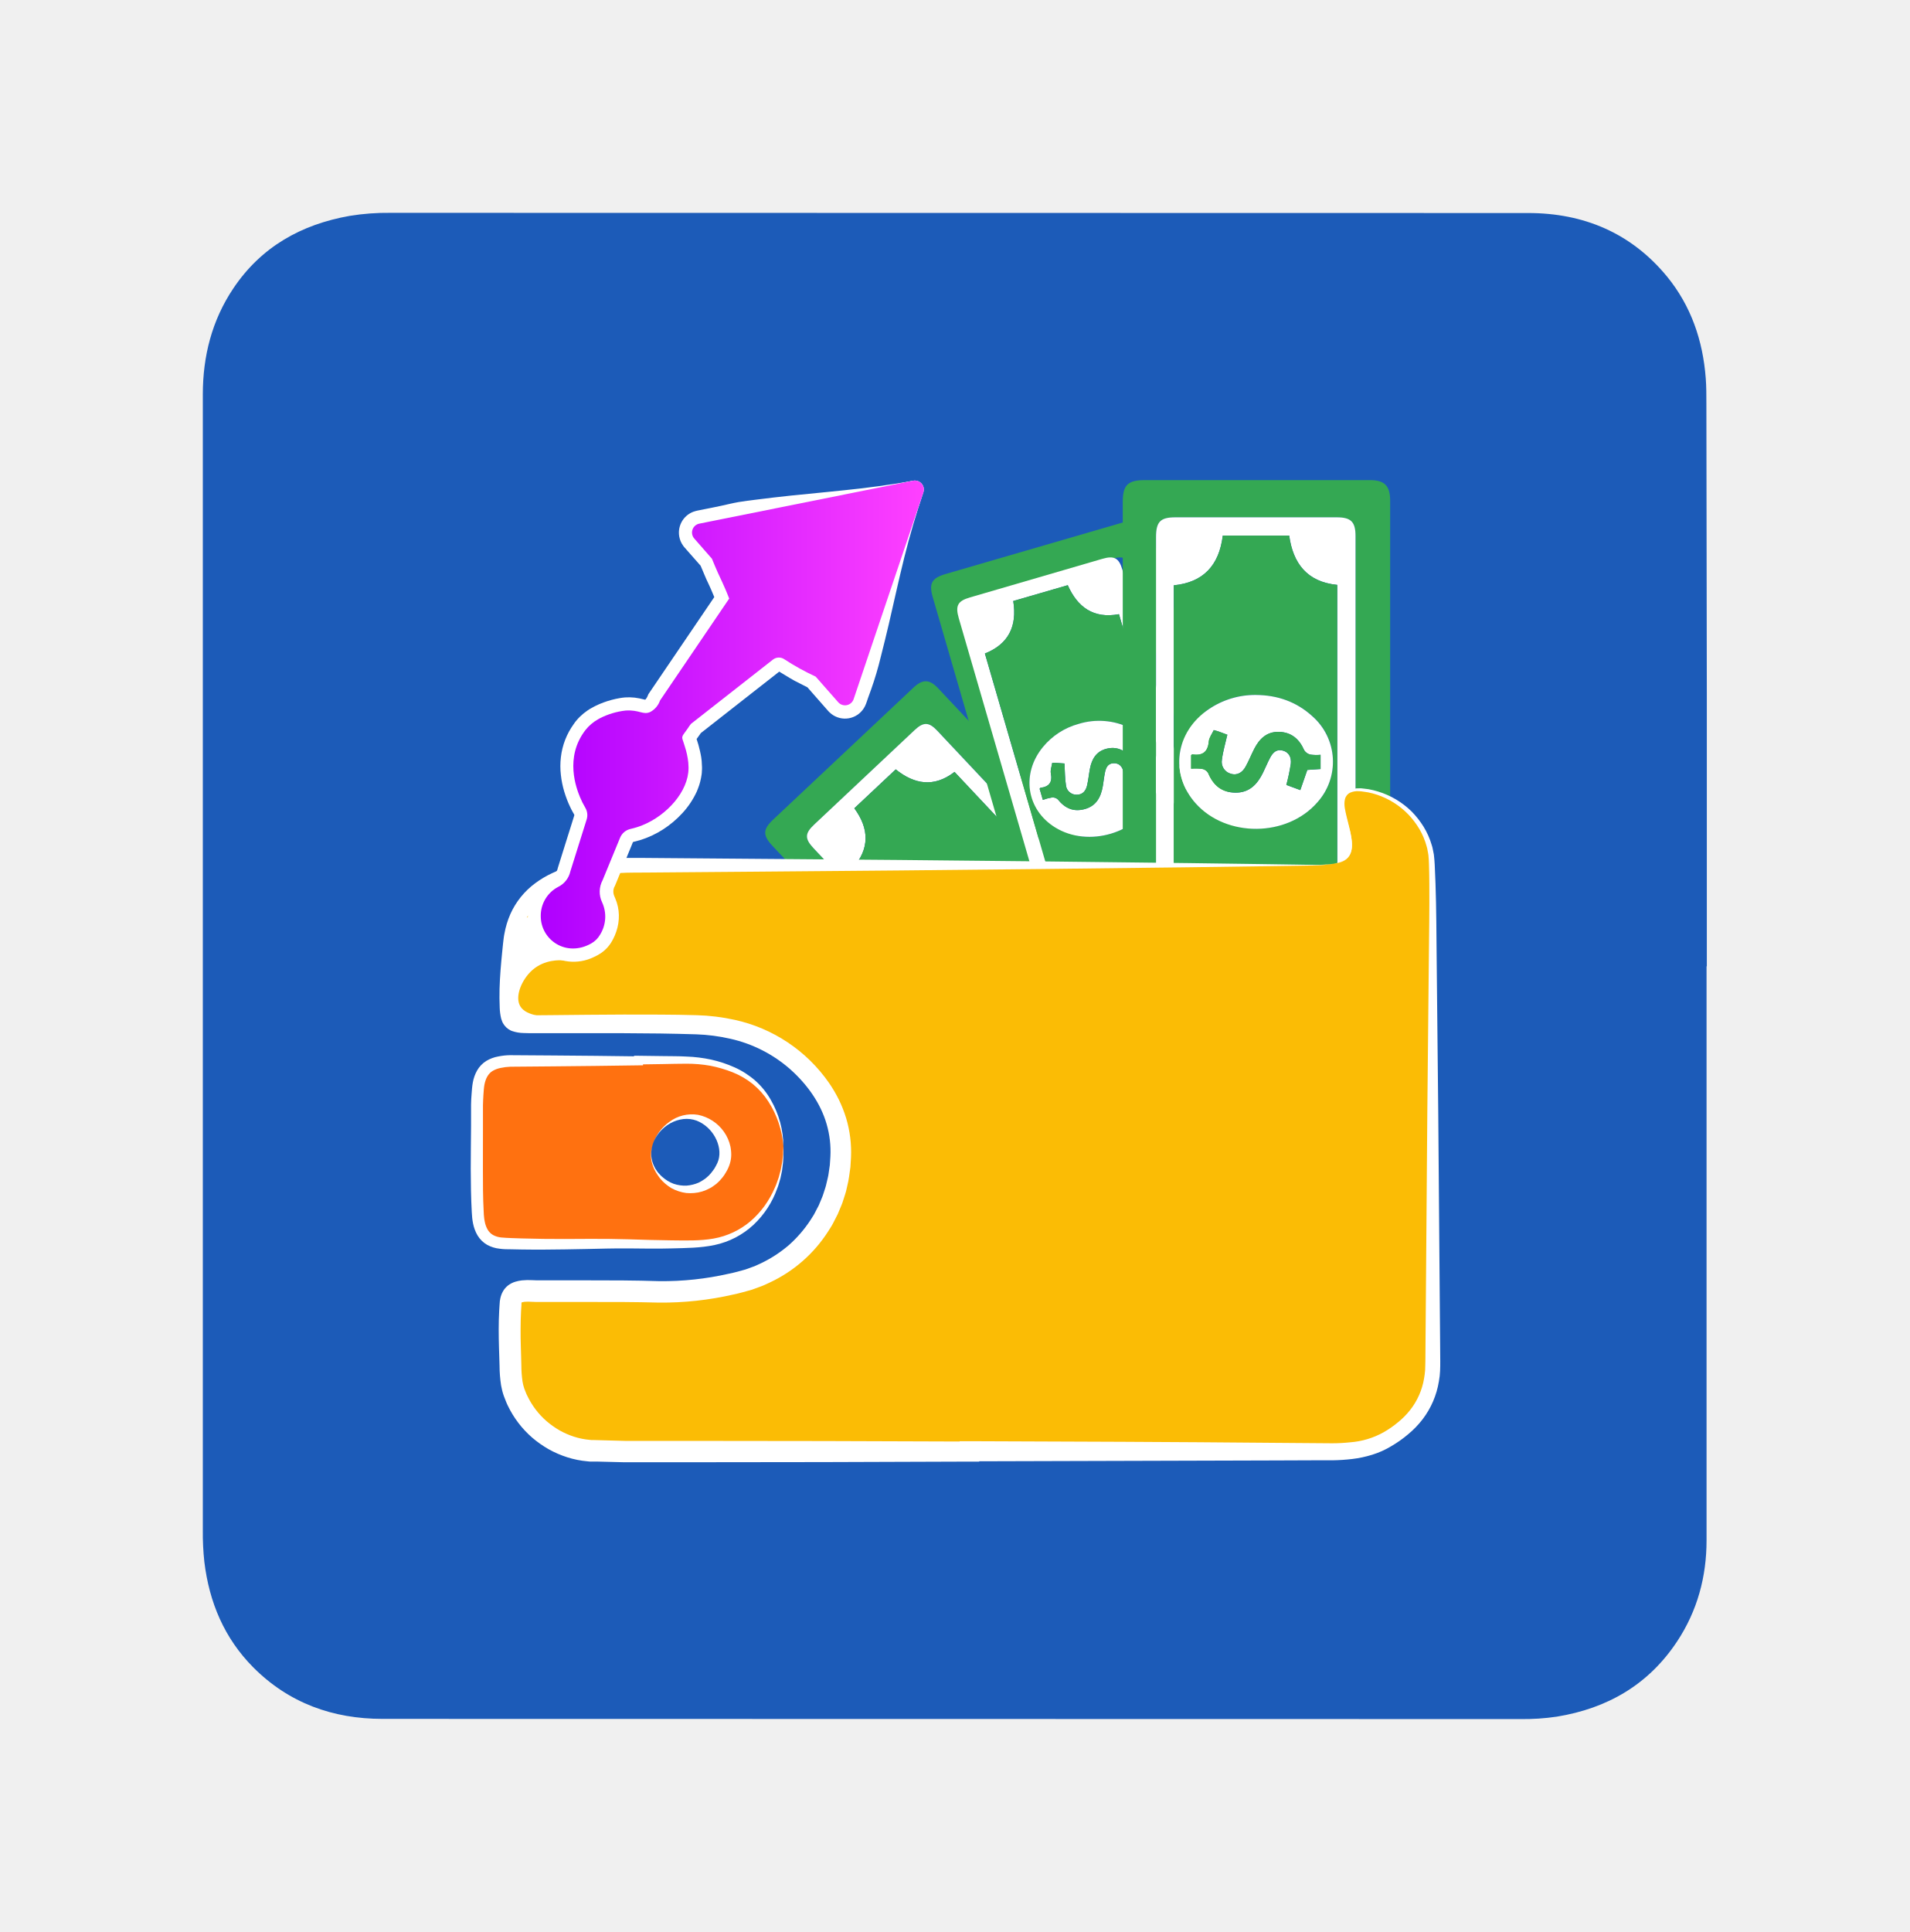
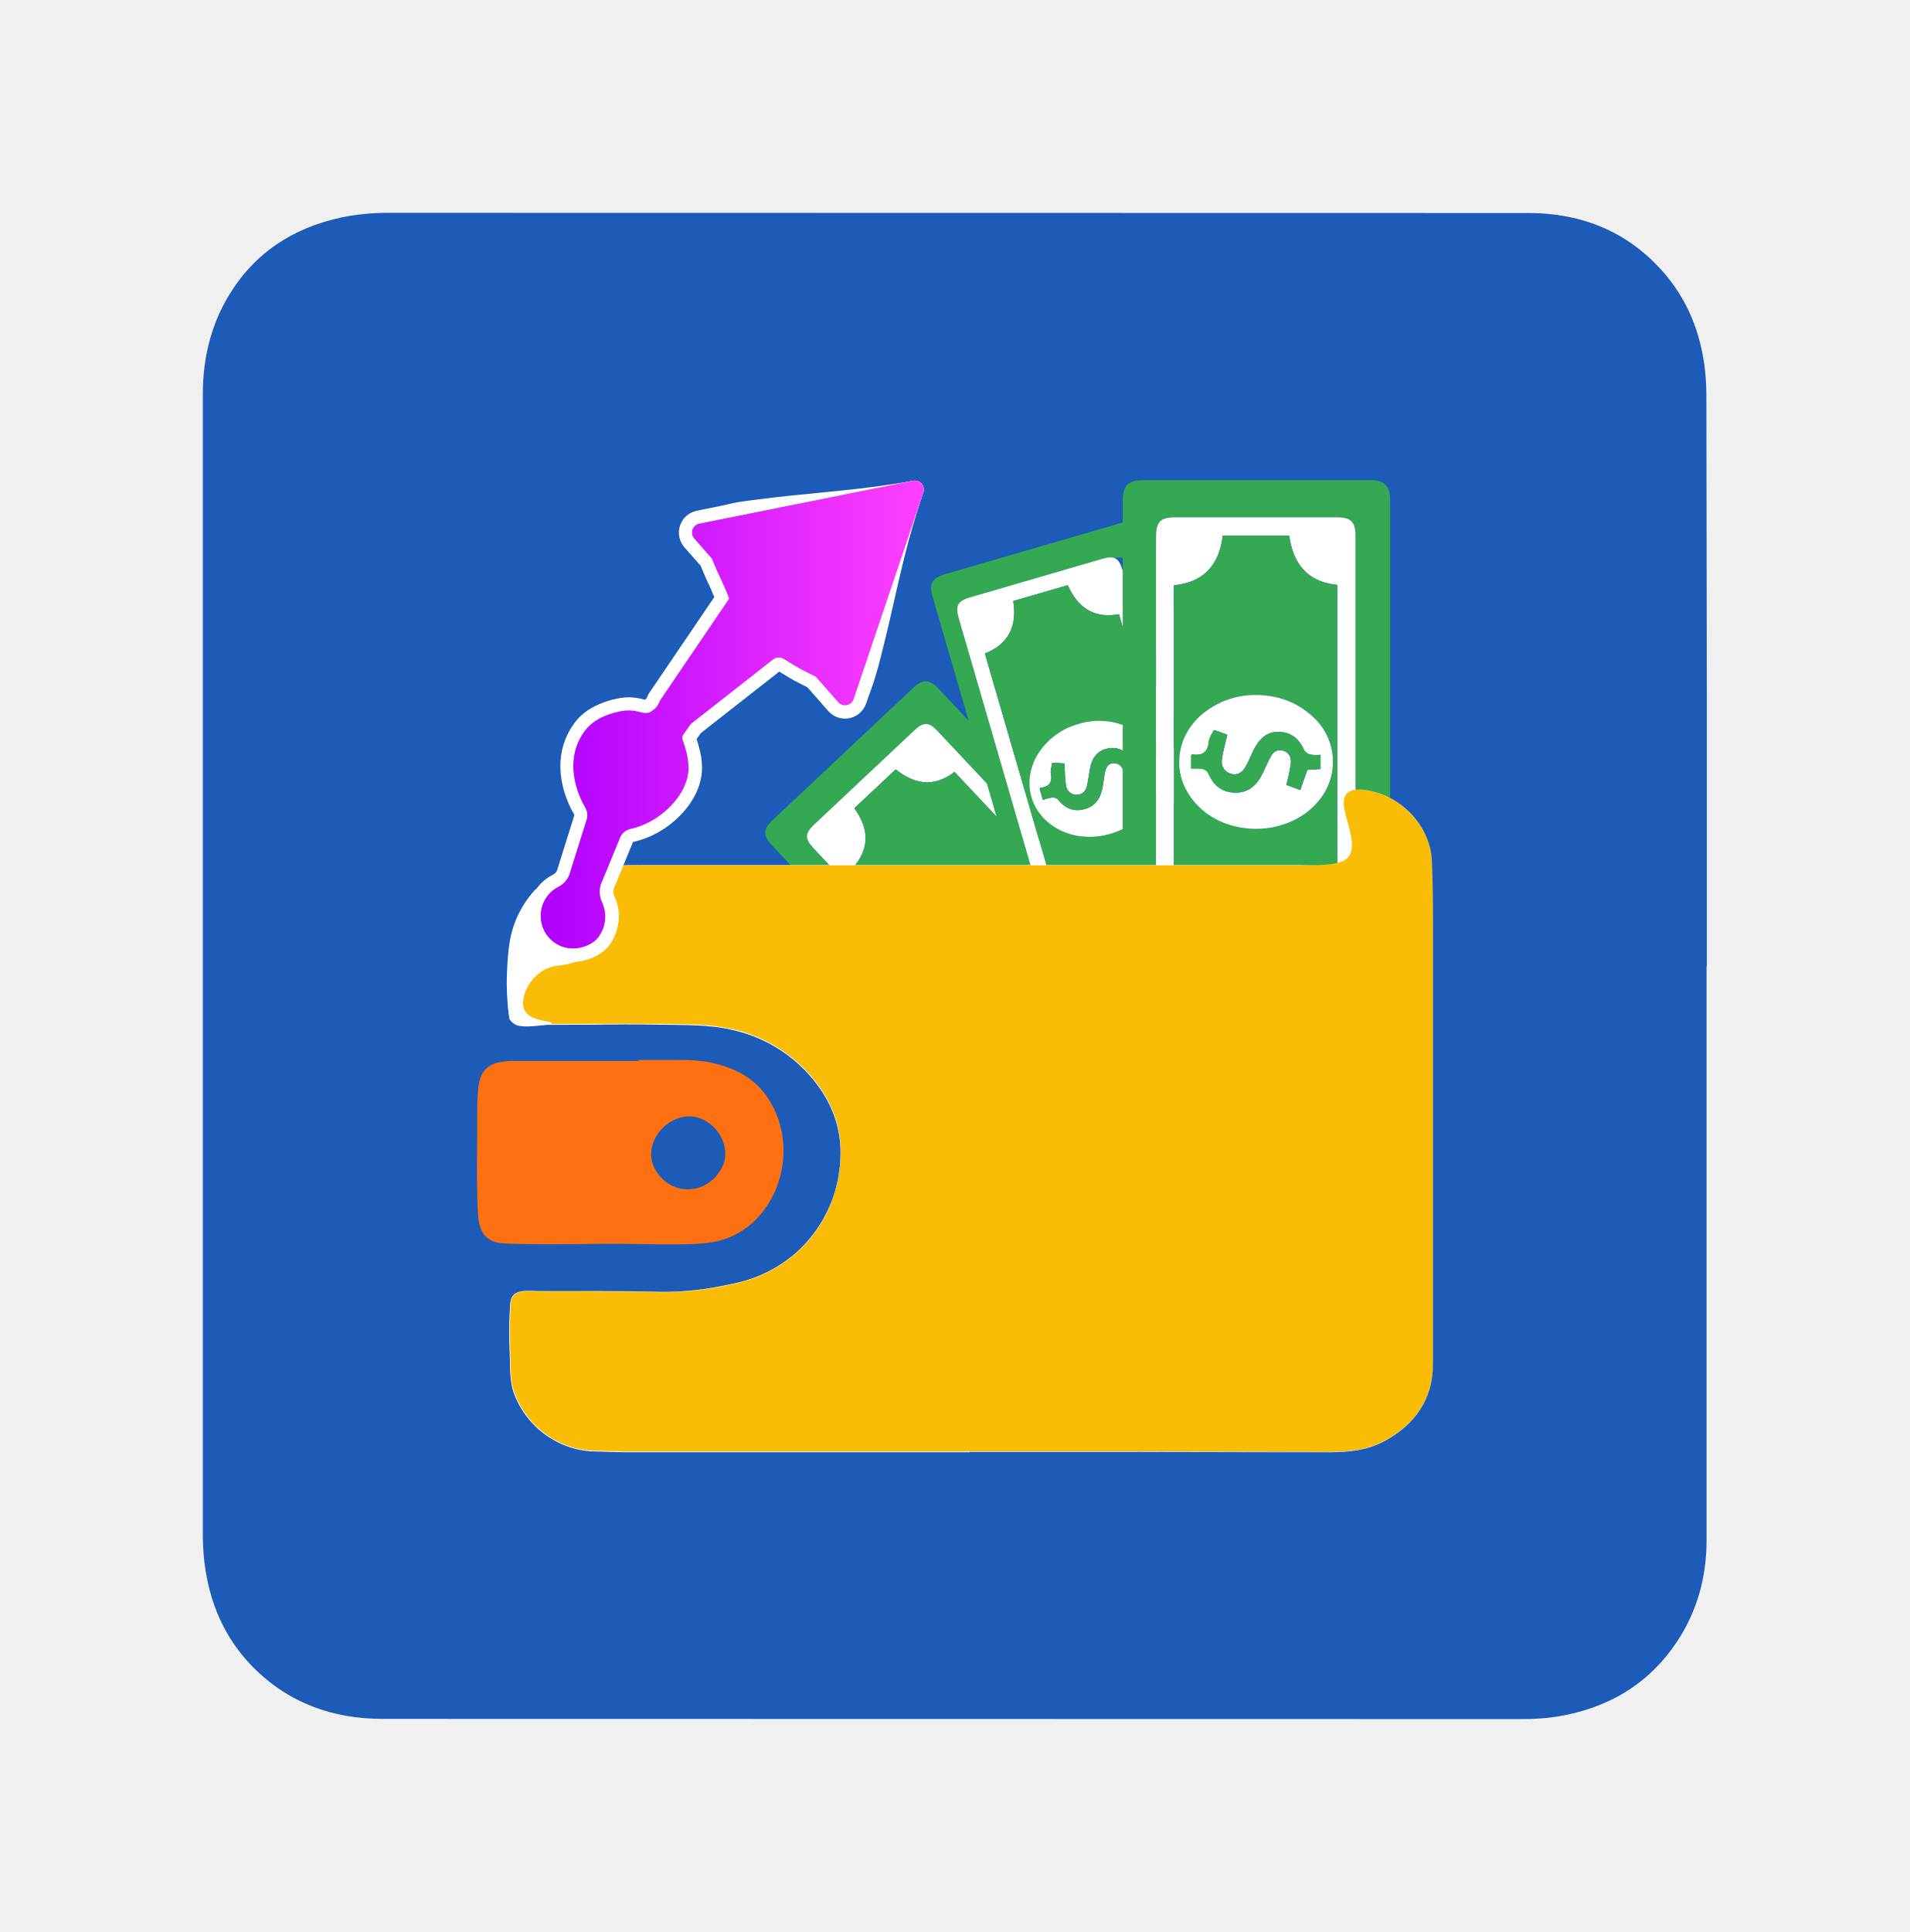
<svg xmlns="http://www.w3.org/2000/svg" id="Capa_1" data-name="Capa 1" viewBox="0 0 791 800">
  <defs>
    <style>.cls-1{fill:#1c5bb8;}.cls-2{fill:#34a853;}.cls-3{fill:#fff;}.cls-4{fill:#fbbc05;}.cls-5{fill:#ff7110;}.cls-6{fill:url(#Degradado_sin_nombre_800);}</style>
    <linearGradient id="Degradado_sin_nombre_800" x1="224" y1="295.89" x2="382.59" y2="295.89" gradientUnits="userSpaceOnUse">
      <stop offset="0" stop-color="#af00ff" />
      <stop offset="1" stop-color="#ff40ff" />
    </linearGradient>
  </defs>
  <path class="cls-1" d="M706.78,400.14q0,118.86,0,237.72c0,15-3.81,29.15-12.17,41.79-11.86,17.93-28.87,27.76-49.85,31.18a93.92,93.92,0,0,1-15.18,1q-235.59,0-471.18-.08c-20.51,0-38.77-6.53-53.49-21.31-12-12.08-18.26-26.94-20.28-43.73A110,110,0,0,1,84,633.52q0-235.09,0-470.19c0-15.81,3.75-30.68,12.65-43.94,11.52-17.17,28.09-26.45,48.16-30a97.66,97.66,0,0,1,16.91-1.26q235.59,0,471.18.08c22.93,0,42.62,8.22,57.48,26.26,10,12.22,14.89,26.56,16.07,42.21.27,3.48.25,7,.26,10.49q.11,59.73.18,119.47,0,56.73,0,113.47Z" />
  <path class="cls-2" d="M383,417.34l-63.1-67.11c-4.09-4.35-4-6.86.46-11l58-54.54c3.78-3.55,6.6-3.48,10.21.35q63.51,67.53,127,135.07c3.24,3.45,3.23,6.26-.24,9.54q-29.7,28-59.46,55.92c-3.2,3-6.12,2.73-9.32-.68Q414.7,451.12,383,417.34Zm8.55-8.09q27.27,29,54.54,58c3.7,3.93,5.87,4,9.81.28q20.5-19.27,41-38.56c4.42-4.15,4.5-6,.39-10.39q-54.53-58-109.08-116c-3.42-3.64-5.7-3.7-9.35-.27l-41.64,39.16c-3.88,3.65-3.93,5.84-.21,9.79Q364.22,380.26,391.5,409.25Z" />
  <path class="cls-3" d="M391.5,409.25q-27.27-29-54.54-58c-3.72-3.95-3.67-6.14.21-9.79l41.64-39.16c3.65-3.43,5.93-3.37,9.35.27q54.54,58,109.08,116c4.11,4.36,4,6.24-.39,10.39q-20.49,19.29-41,38.56c-3.94,3.71-6.11,3.65-9.81-.28Q418.76,438.26,391.5,409.25Zm89.62,1.65L395.3,319.63c-8.55,6.6-16.7,5.11-24.35-1.05l-17.13,16.11c6.27,8.55,6.33,16.8-.58,24.69l85.68,91.12c8.55-6.61,16.76-5.68,24.76.95l17.11-16.09C475,427.19,474.18,419.08,481.12,410.9Z" />
  <path class="cls-2" d="M481.12,410.9c-6.94,8.18-6.13,16.29-.33,24.46l-17.11,16.09c-8-6.63-16.21-7.56-24.76-.95l-85.68-91.12c6.91-7.89,6.85-16.14.58-24.69L371,318.58c7.65,6.16,15.8,7.65,24.35,1.05ZM401,367.74a29.16,29.16,0,0,0-8.74,15.17c-3.11,14,5.67,26.24,19.58,27.4,16.19,1.34,31.62-13.39,31.06-29.68a21.45,21.45,0,0,0-22.21-21.09A28.89,28.89,0,0,0,401,367.74Z" />
  <path class="cls-3" d="M401,367.74a28.89,28.89,0,0,1,19.69-8.2,21.45,21.45,0,0,1,22.21,21.09c.56,16.29-14.87,31-31.06,29.68-13.91-1.16-22.69-13.42-19.58-27.4A29.16,29.16,0,0,1,401,367.74Zm31.18-.24a15.55,15.55,0,0,1-2.64,2.4,3.57,3.57,0,0,1-2.69.4c-3.94-1.69-7.62-1.57-10.88,1.31s-3.46,6.55-2.33,10.43c.64,2.24,1.51,4.41,2.08,6.65s.16,4.37-2.12,5.48a4.35,4.35,0,0,1-5.7-1.51c-1.72-2.36-3-5-4.63-7.72-.83.35-2,.83-3.13,1.33-.42.18-.82.42-1.5.77.49,1.44.62,3,1.46,4.11,2.34,3,1.93,5.27-1.09,7.33-.11.07-.08.35-.11.53l3.27,3.48a21.38,21.38,0,0,1,2.89-2.63,3.11,3.11,0,0,1,2.5-.4c4.32,1.94,8.26,1.75,11.85-1.56s3.61-7.48,2.28-11.81c-.57-1.85-1.28-3.66-1.8-5.53s-.6-3.74,1.36-4.89c2.17-1.26,4.09-.38,5.4,1.33a68,68,0,0,1,4,6.57l4.85-2.06-3.09-6.9,3.21-3.44Z" />
  <path class="cls-2" d="M432.2,367.5l3.45,3.67-3.21,3.44,3.09,6.9-4.85,2.06a68,68,0,0,0-4-6.57c-1.31-1.71-3.23-2.59-5.4-1.33-2,1.15-1.87,3-1.36,4.89s1.23,3.68,1.8,5.53c1.33,4.33,1.39,8.43-2.28,11.81s-7.53,3.5-11.85,1.56a3.11,3.11,0,0,0-2.5.4,21.38,21.38,0,0,0-2.89,2.63L398.92,399c0-.18,0-.46.11-.53,3-2.06,3.43-4.36,1.09-7.33-.84-1.06-1-2.67-1.46-4.11.68-.35,1.08-.59,1.5-.77,1.15-.5,2.3-1,3.13-1.33,1.6,2.7,2.91,5.36,4.63,7.72a4.35,4.35,0,0,0,5.7,1.51c2.28-1.11,2.7-3.22,2.12-5.48s-1.44-4.41-2.08-6.65c-1.13-3.88-.92-7.58,2.33-10.43s6.94-3,10.88-1.31a3.57,3.57,0,0,0,2.69-.4A15.55,15.55,0,0,0,432.2,367.5Z" />
  <path class="cls-2" d="M412,335.73q-12.86-44.24-25.7-88.47c-1.66-5.72-.41-7.91,5.42-9.6l76.42-22.22c5-1.45,7.46-.11,8.93,4.94q25.88,89,51.72,178.06c1.32,4.54,0,7-4.55,8.38q-39.18,11.44-78.38,22.77c-4.22,1.22-6.69-.34-8-4.84Q424.94,380.25,412,335.73Zm11.28-3.32q11.1,38.23,22.21,76.46c1.51,5.18,3.42,6.21,8.61,4.7q27-7.83,54.05-15.7c5.82-1.69,6.75-3.32,5.08-9.08q-22.2-76.46-44.42-152.92c-1.39-4.8-3.39-5.89-8.21-4.49l-54.89,16c-5.11,1.48-6.15,3.41-4.64,8.62Q412.19,294.19,423.3,332.41Z" />
  <path class="cls-3" d="M419.3,332.41Q408.2,294.18,397.09,256c-1.51-5.21-.47-7.14,4.64-8.62l54.89-16c4.82-1.4,6.82-.31,8.21,4.49Q487,312.32,509.25,388.79c1.67,5.76.74,7.39-5.08,9.08q-27,7.86-54.05,15.7c-5.19,1.51-7.1.48-8.61-4.7Q430.4,370.64,419.3,332.41Zm79.08,42.22L463.43,254.32c-10.62,2-17.19-3-21.21-12l-22.58,6.55c1.7,10.48-2,17.86-11.74,21.74l34.89,120.11c10.61-2,17.51,2.56,21.62,12.1L487,396.26C485.51,386.34,488.48,378.75,498.38,374.63Z" />
  <path class="cls-2" d="M498.38,374.63c-9.9,4.12-12.87,11.71-11.41,21.63l-22.56,6.55c-4.11-9.54-11-14.1-21.62-12.1L407.9,270.6c9.74-3.88,13.44-11.26,11.74-21.74l22.58-6.55c4,9,10.59,14,21.21,12Zm-51.73-74.86A29,29,0,0,0,432,309.3c-9.13,11-6.89,25.95,5,33.3,13.81,8.57,34.25,2.45,41.15-12.3a21.45,21.45,0,0,0-10.19-28.88A28.88,28.88,0,0,0,446.65,299.77Z" />
  <path class="cls-3" d="M446.65,299.77a28.88,28.88,0,0,1,21.27,1.65,21.45,21.45,0,0,1,10.19,28.88c-6.9,14.75-27.34,20.87-41.15,12.3-11.87-7.35-14.11-22.26-5-33.3A29,29,0,0,1,446.65,299.77Zm27.88,14a15.71,15.71,0,0,1-3.44.93,3.53,3.53,0,0,1-2.58-.87c-2.73-3.29-6.07-4.85-10.28-3.78s-6.06,4.27-6.82,8.24c-.44,2.28-.66,4.61-1.17,6.87s-1.84,4-4.38,3.92a4.36,4.36,0,0,1-4.39-3.94c-.46-2.89-.42-5.85-.61-9-.9-.07-2.15-.17-3.39-.25-.46,0-.93,0-1.69,0-.22,1.51-.83,3-.57,4.32.74,3.71-.68,5.58-4.3,6-.13,0-.23.27-.34.42l1.33,4.59a20.82,20.82,0,0,1,3.77-1,3.13,3.13,0,0,1,2.41.78c3,3.69,6.56,5.31,11.26,4s6.62-5,7.4-9.49c.33-1.91.53-3.84.91-5.74s1.16-3.6,3.44-3.73c2.5-.15,3.81,1.52,4.2,3.63a67.23,67.23,0,0,1,.58,7.68l5.26.37c.13-2.64.26-5,.39-7.55l4.42-1.61Z" />
  <path class="cls-2" d="M474.53,313.73l1.41,4.83-4.42,1.61c-.13,2.55-.26,4.91-.39,7.55l-5.26-.37a67.23,67.23,0,0,0-.58-7.68c-.39-2.11-1.7-3.78-4.2-3.63-2.28.13-3,1.84-3.44,3.73s-.58,3.83-.91,5.74c-.78,4.47-2.59,8.14-7.4,9.49s-8.3-.31-11.26-4a3.13,3.13,0,0,0-2.41-.78,20.82,20.82,0,0,0-3.77,1l-1.33-4.59c.11-.15.21-.4.34-.42,3.62-.46,5-2.33,4.3-6-.26-1.32.35-2.81.57-4.32.76,0,1.23,0,1.69,0,1.24.08,2.49.18,3.39.25.19,3.13.15,6.09.61,9a4.36,4.36,0,0,0,4.39,3.94c2.54,0,3.87-1.65,4.38-3.92s.73-4.59,1.17-6.87c.76-4,2.63-7.17,6.82-8.24s7.55.49,10.28,3.78a3.53,3.53,0,0,0,2.58.87A15.71,15.71,0,0,0,474.53,313.73Z" />
  <path class="cls-2" d="M465,315.56V207.8c0-7,2.12-9,9.22-9l93.1,0c6.07,0,8.42,2.31,8.42,8.47q0,108.45,0,216.89c0,5.53-2.27,7.92-7.85,7.93q-47.74.06-95.48,0c-5.13,0-7.4-2.57-7.41-8.05Q465,369.79,465,315.56Zm13.76,0q0,46.56,0,93.13c0,6.31,1.81,8.1,8.14,8.1h65.84c7.08,0,8.66-1.54,8.66-8.55q0-93.13,0-186.27c0-5.85-1.89-7.72-7.75-7.72H486.8c-6.22,0-8,1.83-8,8.17Z" />
  <path class="cls-3" d="M478.78,315.52V222.38c0-6.34,1.8-8.17,8-8.17h66.87c5.86,0,7.75,1.87,7.75,7.72q0,93.13,0,186.27c0,7-1.58,8.55-8.66,8.55H486.92c-6.33,0-8.14-1.79-8.14-8.1Q478.77,362.08,478.78,315.52Zm75.05,73.22V242.19c-12.57-1.23-18.32-9-19.9-20.41H506.42c-1.5,12.32-8.07,19.4-20.28,20.58V388.67c12.57,1.21,18.84,8.58,20.34,20.65H534C535.55,397.71,541.37,390.15,553.83,388.74Z" />
  <path class="cls-2" d="M553.83,388.74c-12.46,1.41-18.28,9-19.88,20.58H506.48c-1.5-12.07-7.77-19.44-20.34-20.65V242.36c12.21-1.18,18.78-8.26,20.28-20.58h27.51c1.58,11.39,7.33,19.18,19.9,20.41Zm-33.67-101a34.09,34.09,0,0,0-19.6,5.93c-13.86,9.42-16.2,26.9-5.27,39,12.72,14.13,37.67,13.93,50.24-.4a25.08,25.08,0,0,0-2-35.77C536.89,290.55,529,287.83,520.16,287.77Z" />
  <path class="cls-3" d="M520.16,287.77c8.86.06,16.73,2.78,23.34,8.79a25.08,25.08,0,0,1,2,35.77c-12.57,14.33-37.52,14.53-50.24.4-10.93-12.13-8.59-29.61,5.27-39A34.09,34.09,0,0,1,520.16,287.77Zm26.76,24.78a18.44,18.44,0,0,1-4.17-.07,4.1,4.1,0,0,1-2.61-1.82c-2-4.59-5.24-7.43-10.33-7.6s-8.19,2.82-10.34,7c-1.24,2.42-2.25,5-3.56,7.34s-3.36,3.84-6.19,3a5.1,5.1,0,0,1-3.65-5.86c.42-3.39,1.43-6.71,2.24-10.29-1-.37-2.35-.89-3.73-1.38-.51-.18-1-.3-1.89-.54-.75,1.62-1.92,3.1-2.06,4.67-.38,4.41-2.58,6-6.8,5.38-.15,0-.34.23-.52.36v5.58a24.56,24.56,0,0,1,4.58.08,3.66,3.66,0,0,1,2.44,1.66c2.12,5.11,5.64,8.11,11.35,8.17s9.07-3.49,11.4-8.25c1-2,1.85-4.14,2.91-6.14s2.47-3.67,5.07-3.08c2.86.66,3.79,2.95,3.54,5.46a81.38,81.38,0,0,1-1.85,8.81l5.78,2.13c1-2.92,1.92-5.53,2.9-8.35l5.49-.37Z" />
  <path class="cls-2" d="M546.92,312.55v5.89l-5.49.37c-1,2.82-1.89,5.43-2.9,8.35L532.75,325a81.38,81.38,0,0,0,1.85-8.81c.25-2.51-.68-4.8-3.54-5.46-2.6-.59-4,1.08-5.07,3.08s-1.91,4.11-2.91,6.14c-2.33,4.76-5.56,8.3-11.4,8.25s-9.23-3.06-11.35-8.17a3.66,3.66,0,0,0-2.44-1.66,24.56,24.56,0,0,0-4.58-.08v-5.58c.18-.13.37-.39.52-.36,4.22.66,6.42-1,6.8-5.38.14-1.57,1.31-3.05,2.06-4.67.85.24,1.38.36,1.89.54,1.38.49,2.74,1,3.73,1.38-.81,3.58-1.82,6.9-2.24,10.29a5.1,5.1,0,0,0,3.65,5.86c2.83.87,4.88-.59,6.19-3s2.32-4.92,3.56-7.34c2.15-4.21,5.29-7.19,10.34-7s8.33,3,10.33,7.6a4.1,4.1,0,0,0,2.61,1.82A18.44,18.44,0,0,0,546.92,312.55Z" />
  <path class="cls-4" d="M552.37,357.66a66.6,66.6,0,0,1-10.37.6q-140.16,0-280.34,0c-10.53,0-20.88,1.36-30.64,5.75-11.45,5.14-18,13.71-19.21,26.4-.81,8.42-1.65,16.81-1.34,25.28.29,7.57,1.13,8.43,8.6,8.43,23,0,46-.41,69,.23,17.65.49,33.68,6.17,46.16,19.44,9,9.6,14.27,21.13,14,34.34-.55,26.42-18.31,47.4-42.8,53-10.86,2.48-21.82,4.1-33.1,3.78-16.56-.48-33.14-.21-49.72-.28a43.78,43.78,0,0,0-6.06,0c-3.36.44-4.84,1.75-5.11,5.17a197.08,197.08,0,0,0-.14,22.54c.18,4.79-.06,9.59,1.61,14.28a36.72,36.72,0,0,0,31.89,24.11c4.82.29,9.63.38,14.44.38H401.54V601q27.66,0,55.31,0,46.68.08,93.35.2c8.19,0,16.34-.72,23.59-4.78,12.25-6.86,19.66-17,19.66-31.61q0-83.73,0-167.44c0-13.61.13-27.24-.43-40.83-.64-15.25-13.89-28.32-29.14-29.56-5.73-.46-8.23,2.3-7.11,8,.84,4.3,2.44,8.42,3,12.81.75,6-1.41,8.91-7.36,9.83" />
-   <path class="cls-3" d="M552.37,357.66c-5,.84-10,.71-15,.82l-15,.22-30.06.42-60.12.71-60.12.61-60.12.51-30.06.24-15,.12c-5.06,0-9.9,0-14.71.54a67.38,67.38,0,0,0-14,2.91,53,53,0,0,0-6.57,2.64,33.61,33.61,0,0,0-5.86,3.55,25.55,25.55,0,0,0-8.14,10.33,28.57,28.57,0,0,0-1.86,6.46c-.11.56-.2,1.12-.26,1.69s-.14,1.11-.19,1.75l-.34,3.73c-.44,5-.81,9.88-.88,14.74,0,2.43,0,4.87.14,7.24a15.92,15.92,0,0,0,.39,2.94c0,.21.1.23.12.36s0,.09,0,0,0-.07-.08-.07,0,0,0,0v0l.07,0a10.55,10.55,0,0,0,2.53.29c1.1,0,2.35,0,3.61,0l7.5-.06,15-.15c10-.08,20.06-.15,30.12-.07,5,0,10,.11,15.11.24a83.27,83.27,0,0,1,15.66,1.92,64.3,64.3,0,0,1,39.09,26.12,55.66,55.66,0,0,1,4.11,7,52.73,52.73,0,0,1,3,7.63,49,49,0,0,1,2,16.21l-.24,4c-.16,1.33-.37,2.66-.56,4a38,38,0,0,1-.79,4l-.46,2c-.16.66-.4,1.29-.59,1.94l-.62,1.93a18.7,18.7,0,0,1-.68,1.9l-1.56,3.74-1.85,3.61a19.09,19.09,0,0,1-1,1.76L343,509.87A57.68,57.68,0,0,1,318.94,531c-1.24.55-2.44,1.19-3.71,1.64l-3.8,1.39c-2.59.74-5.24,1.49-7.69,2a132.1,132.1,0,0,1-30.84,3.35c-10-.27-19.93-.29-29.95-.26l-15,0H222.2l-2-.07a19.37,19.37,0,0,0-3,0,8.2,8.2,0,0,0-1.06.21c-.25.07-.3.13-.21.07s.19-.22.17-.18a2.18,2.18,0,0,0-.14.57c0,.08,0,.19,0,.28v.15l0,.22-.06.9-.11,1.81c-.12,2.41-.18,4.85-.18,7.29s0,4.91.1,7.38l.11,3.72.1,3.81a47.29,47.29,0,0,0,.49,6.82,18.74,18.74,0,0,0,.74,2.93l.6,1.51.31.77.36.73a32.34,32.34,0,0,0,7.94,10.43,36.24,36.24,0,0,0,5.39,3.82,32.93,32.93,0,0,0,6,2.62,29.5,29.5,0,0,0,6.42,1.3l.81.08c.28,0,.61,0,.91,0l1.84.05,3.69.1,7.37.2,7.51,0h15l60.12.07,60.12.2-4.1,4.11v-4.25h4.09c42.19.14,84.37.29,126.56.68l15.81.12,7.87.06a71.37,71.37,0,0,0,7.52-.41A33.41,33.41,0,0,0,573,593.09a40.75,40.75,0,0,0,6-4.16,32.22,32.22,0,0,0,5.06-5.12,28.68,28.68,0,0,0,5.71-12.91,35.57,35.57,0,0,0,.46-3.59c0-1.23.11-2.39.1-3.75l.06-7.91.25-31.64.49-63.27.63-63.28c.1-10.55.28-21.08.2-31.61,0-2.63-.07-5.25-.14-7.88,0-1.34-.14-2.57-.23-3.84-.07-.62-.22-1.24-.33-1.87l-.17-.93c-.07-.31-.17-.61-.25-.92a29,29,0,0,0-2.92-7,34.2,34.2,0,0,0-4.61-6.12,32.39,32.39,0,0,0-12.91-8.18,31.6,31.6,0,0,0-3.73-1c-.63-.12-1.27-.19-1.91-.29l-1-.14-1-.07a7.7,7.7,0,0,0-3.59.62,4,4,0,0,0-2.14,2.67c-.61,2.4.17,5,.75,7.57s1.37,5.1,1.8,7.72a21.08,21.08,0,0,1,.34,4,8.52,8.52,0,0,1-.93,3.87,6.46,6.46,0,0,1-2.93,2.64,13.73,13.73,0,0,1-3.81,1,13.74,13.74,0,0,0,3.76-1.14,6.28,6.28,0,0,0,2.77-2.65,8.27,8.27,0,0,0,.79-3.77,21.27,21.27,0,0,0-.45-3.88c-.51-2.57-1.3-5.08-2-7.62-.35-1.28-.7-2.56-1-3.88a10.33,10.33,0,0,1,0-4.11,5,5,0,0,1,2.57-3.36,8.69,8.69,0,0,1,4.09-.86l1,0,1,.11c.67.09,1.34.14,2,.25a35,35,0,0,1,3.92.95A34,34,0,0,1,584.62,336a36.13,36.13,0,0,1,5,6.37,30.91,30.91,0,0,1,3.31,7.45c.1.33.21.65.3,1l.21,1c.13.67.3,1.34.4,2,.13,1.36.31,2.76.35,4.06q.19,4,.33,7.92c.36,10.57.38,21.13.49,31.66l.65,63.27.51,63.28.26,31.63.06,7.91c0,1.28,0,2.75-.07,4.16s-.22,2.84-.49,4.25a35.06,35.06,0,0,1-6.79,15.79,38.42,38.42,0,0,1-6,6.19,47.85,47.85,0,0,1-6.9,4.87,35,35,0,0,1-7.88,3.55,46.2,46.2,0,0,1-8.33,1.78,79.87,79.87,0,0,1-8.25.54l-8,0-15.82.06-126.54.36,4.11-4.1v4.22l-4.12,0-60.12.2-60.12.07-15,0h-7.52l-7.65-.19-3.83-.1-1.91,0c-.32,0-.62,0-1,0l-1-.1a38.2,38.2,0,0,1-8.29-1.66,41.68,41.68,0,0,1-7.73-3.34,44.36,44.36,0,0,1-6.86-4.83A41.19,41.19,0,0,1,210.29,582l-.46-1-.4-1-.78-2a26.91,26.91,0,0,1-1.12-4.34,54.41,54.41,0,0,1-.64-8.16l-.11-3.69-.12-3.79q-.12-3.81-.12-7.66t.21-7.73l.12-1.94.07-1,.05-.57c0-.22,0-.43.08-.66a10.77,10.77,0,0,1,.85-3,8.45,8.45,0,0,1,2.43-3.14,9.49,9.49,0,0,1,3.13-1.6,16.32,16.32,0,0,1,2.62-.54,27.6,27.6,0,0,1,4.48-.09l1.76.07h20.59c10,0,20.14,0,30.16.34a123.67,123.67,0,0,0,28.8-3.09c2.47-.49,4.63-1.13,6.87-1.75l3.25-1.18c1.09-.38,2.11-.94,3.17-1.39a52.75,52.75,0,0,0,11.55-7.53,51.86,51.86,0,0,0,9-10.45l.92-1.46a11.18,11.18,0,0,0,.86-1.5l1.6-3.07,1.33-3.19a15.85,15.85,0,0,0,.59-1.63l.53-1.65c.17-.55.37-1.09.51-1.66l.4-1.69c.24-1.13.58-2.24.71-3.39l.5-3.45.23-3.48a40.59,40.59,0,0,0-1.56-13.49c-2.52-8.73-8.15-16.56-15.15-22.76a56.07,56.07,0,0,0-24.76-12.57,74.67,74.67,0,0,0-14.12-1.83c-4.95-.16-9.95-.26-14.94-.34-10-.14-20-.14-30-.13l-15,0-7.53,0c-1.25,0-2.5,0-3.9-.06a15.65,15.65,0,0,1-4.87-.83l-.37-.14-.41-.21a7.14,7.14,0,0,1-.79-.47,6.65,6.65,0,0,1-1.45-1.35,8,8,0,0,1-1-1.56,12.83,12.83,0,0,1-.5-1.42,22.63,22.63,0,0,1-.6-4.49c-.12-2.63-.13-5.21-.07-7.79.14-5.16.59-10.24,1.09-15.25l.38-3.74c.05-.61.16-1.33.24-2s.19-1.35.33-2a35.92,35.92,0,0,1,2.4-7.92,32.2,32.2,0,0,1,10.38-12.9,39.72,39.72,0,0,1,7-4.15,59.59,59.59,0,0,1,7.4-2.88,72.91,72.91,0,0,1,15.38-3c2.58-.24,5.17-.37,7.74-.41s5.06,0,7.58,0l15,.12,30.06.24,60.12.48,60.12.6,60.12.7,30.06.41,15,.22C542.37,358.07,547.39,358.36,552.37,357.66Z" />
+   <path class="cls-3" d="M552.37,357.66c-5,.77-10,.56-15,.6H492.27l-60.12,0-120.24,0H266.82a144.55,144.55,0,0,0-15,.46,70.62,70.62,0,0,0-14.69,3,45.93,45.93,0,0,0-13.41,6.6,28.85,28.85,0,0,0-9.24,11.6,32.06,32.06,0,0,0-2.13,7.18c-.45,2.46-.62,5-.87,7.45-.46,5-.87,10-1,15,0,2.51,0,5,.11,7.51a19,19,0,0,0,.49,3.7,3.62,3.62,0,0,0,2.29,2.7,12.23,12.23,0,0,0,3.67.56c1.25.05,2.51,0,3.76,0l7.51,0,15-.07c10,0,20-.08,30.07,0,5,.06,10,.14,15,.29a79.61,79.61,0,0,1,14.91,1.87,60.24,60.24,0,0,1,26.6,13.4c7.51,6.6,13.67,15,16.52,24.7a45.09,45.09,0,0,1,1.79,14.88l-.24,3.76-.53,3.72a33.5,33.5,0,0,1-.75,3.69l-.42,1.83c-.16.61-.38,1.2-.56,1.8l-.58,1.79a13.79,13.79,0,0,1-.63,1.77L343.1,501l-1.72,3.35a16.41,16.41,0,0,1-.94,1.63l-1,1.59A56,56,0,0,1,329.66,519a57.31,57.31,0,0,1-26.82,12.9A128.09,128.09,0,0,1,273,535.08c-10-.28-20-.31-30.06-.29l-15,0c-2.5,0-5,.05-7.52-.08a23.19,23.19,0,0,0-3.73.07,6.92,6.92,0,0,0-3.45,1.18,4.76,4.76,0,0,0-1.58,3.21c-.14,1.22-.19,2.49-.27,3.73q-.2,3.75-.19,7.51c0,5,.2,10,.32,15a51.74,51.74,0,0,0,.56,7.47,23.74,23.74,0,0,0,.93,3.62l.69,1.74.35.86.41.85a36.72,36.72,0,0,0,9,11.82,40.07,40.07,0,0,0,6.11,4.31,37.57,37.57,0,0,0,6.86,3,33.79,33.79,0,0,0,7.33,1.47c1.23.17,2.49.12,3.74.18l3.76.1,7.51.2H281.3l120.24,0-.08.09V601h.08l63.28,0,63.27.15,15.82,0c5.27,0,10.55.18,15.79-.47a36.74,36.74,0,0,0,14.92-4.8,44.5,44.5,0,0,0,6.47-4.5,35.84,35.84,0,0,0,5.5-5.65,31.73,31.73,0,0,0,6.24-14.33c.26-1.29.35-2.61.48-3.92s.11-2.63.09-4V397.46c0-10.54.08-21.09-.14-31.63-.06-2.64-.13-5.27-.24-7.91,0-1.32-.17-2.63-.29-3.94-.08-.65-.24-1.29-.36-1.94l-.19-1c-.08-.32-.18-.63-.27-.95a30,30,0,0,0-3.12-7.24,34.65,34.65,0,0,0-4.82-6.24,33,33,0,0,0-17.15-9.21c-.65-.11-1.31-.18-2-.27l-1-.12-1-.05a8,8,0,0,0-3.84.73,4.46,4.46,0,0,0-2.35,3,9.76,9.76,0,0,0,0,3.92c.23,1.3.55,2.58.88,3.86.68,2.54,1.44,5.07,1.92,7.67a21.55,21.55,0,0,1,.39,3.93,8.54,8.54,0,0,1-.86,3.82,6.36,6.36,0,0,1-2.86,2.64,13.44,13.44,0,0,1-3.78,1.09,13.78,13.78,0,0,0,3.78-1.09,6.41,6.41,0,0,0,2.86-2.64,8.4,8.4,0,0,0,.85-3.82,20.78,20.78,0,0,0-.39-3.93c-.47-2.6-1.24-5.12-1.91-7.67-.34-1.28-.66-2.56-.89-3.86a9.76,9.76,0,0,1,0-3.92,4.44,4.44,0,0,1,2.36-3,8.17,8.17,0,0,1,3.84-.74l1,0,1,.13c.65.09,1.31.15,2,.27a32.77,32.77,0,0,1,17.17,9.2,35.19,35.19,0,0,1,4.82,6.25,30,30,0,0,1,3.12,7.24c.09.32.2.63.28.95l.19,1c.12.65.28,1.29.36,2,.12,1.31.28,2.62.29,3.94.11,2.64.18,5.27.24,7.91.23,10.54.15,21.09.15,31.63l0,126.55v39.54c0,1.32,0,2.64-.09,4s-.21,2.63-.47,3.93a32,32,0,0,1-6.26,14.37,36,36,0,0,1-5.51,5.67,44.58,44.58,0,0,1-6.49,4.52,37,37,0,0,1-15,4.82c-5.25.65-10.55.45-15.81.47l-15.82,0-63.27-.13H401.54l.09-.08v.21h-.09l-120.24,0H258.76l-7.52-.2-3.76-.1c-1.25-.05-2.5,0-3.75-.17a34.37,34.37,0,0,1-7.38-1.48,37.71,37.71,0,0,1-6.9-3,39.93,39.93,0,0,1-6.16-4.33,37.1,37.1,0,0,1-9.08-11.9l-.41-.85-.36-.87-.69-1.76a21.7,21.7,0,0,1-.93-3.65,49.64,49.64,0,0,1-.57-7.5c-.12-5-.37-10-.33-15q0-3.76.19-7.52c.08-1.26.13-2.5.28-3.76a4.93,4.93,0,0,1,1.67-3.36,7.09,7.09,0,0,1,3.57-1.23,22.63,22.63,0,0,1,3.77-.07c2.5.13,5,.06,7.51.08l15,0c10,0,20,0,30.06.31a127.66,127.66,0,0,0,29.79-3.21,57.17,57.17,0,0,0,26.74-12.84,55.87,55.87,0,0,0,9.74-11.35l1-1.58a14.58,14.58,0,0,0,.93-1.63l1.72-3.33,1.45-3.46a16,16,0,0,0,.63-1.76l.57-1.79c.19-.6.41-1.19.56-1.79l.42-1.83a35.13,35.13,0,0,0,.76-3.67l.53-3.71.23-3.75a44.76,44.76,0,0,0-1.78-14.82c-2.83-9.64-9-18-16.45-24.62a60.14,60.14,0,0,0-26.53-13.37c-9.78-2.34-19.9-1.93-29.9-2.17s-20-.08-30.06,0l-15,.06h-7.51c-1.25,0-2.51,0-3.76,0a12.71,12.71,0,0,1-3.72-.56,3.76,3.76,0,0,1-2.36-2.79,18.8,18.8,0,0,1-.5-3.73c-.13-2.51-.15-5-.1-7.52.1-5,.51-10,1-15,.25-2.49.42-5,.88-7.47a32.38,32.38,0,0,1,2.13-7.2,29.06,29.06,0,0,1,9.28-11.64,46.12,46.12,0,0,1,13.44-6.61,70.38,70.38,0,0,1,14.72-3,144.75,144.75,0,0,1,15-.46H537.36C542.37,358.22,547.4,358.43,552.37,357.66Z" />
  <path class="cls-5" d="M324.45,474.65a39,39,0,0,0-6.66-20.33c-5.51-8.11-13.33-11.83-21.91-14-6.53-1.62-13.17-1.43-19.8-1.4-3.85,0-7.7,0-11.54,0v.4c-17.57,0-35.13,0-52.71,0a24.41,24.41,0,0,0-5.38.63c-5.29,1.18-7.92,4.7-8.43,11.18-.23,2.93-.4,5.9-.38,8.85.13,14.29-.46,28.57.34,42.85.45,7.94,3.78,11.75,10.84,12.05,13.94.6,27.89.28,41.84.15,9.49-.09,19,.33,28.49.24,6-.06,12,0,18-1.35,17.4-4,28.08-21.62,27.3-39.34m-54.16-.7c2.79-8.77,12.42-13.88,20.15-10.62,5.81,2.44,9.91,8.24,9.93,14.25A11.86,11.86,0,0,1,299,483.4c-5.49,11-19.7,12.25-26.65,2.4A12.86,12.86,0,0,1,270.29,474Z" />
-   <path class="cls-3" d="M324.45,474.65a39.58,39.58,0,0,0-6.24-18.55,31.43,31.43,0,0,0-6.45-7.24,32.6,32.6,0,0,0-8.33-4.85,52.34,52.34,0,0,0-9.32-2.72,55.56,55.56,0,0,0-9.68-.83c-3.27,0-6.59.09-9.92.15l-10,.15,1.8-1.8v.4l0,1.78-1.83,0c-11.82.15-23.64.34-35.46.42l-17.67.15a22.46,22.46,0,0,0-4,.5,10.37,10.37,0,0,0-3.34,1.25c-1.86,1.13-2.91,3.19-3.39,5.75-.11.63-.2,1.29-.25,2l-.16,2.15c-.09,1.45-.16,2.9-.19,4.33,0,.72,0,1.43,0,2.14l0,2.22v4.45L200,484.2c0,5.89,0,11.76.33,17.6,0,.75.08,1.43.14,2.09s.15,1.32.29,1.94a10.54,10.54,0,0,0,1.22,3.36,6.14,6.14,0,0,0,2.25,2.22,9,9,0,0,0,3.33,1c1.19.14,2.75.17,4.2.25l4.4.15q4.41.13,8.82.18c5.89.07,11.79.05,17.7,0s11.86,0,17.78.18,11.81.38,17.69.43,11.77.26,17.41-.74a32.31,32.31,0,0,0,15.28-7.19,37.49,37.49,0,0,0,5.83-6.36,39.7,39.7,0,0,0,4.27-7.58c.64-1.31,1-2.73,1.54-4.1l.57-2.12.29-1.06.2-1.08.41-2.16.24-2.2.12-1.1,0-1.1.06-2.22.09,2.22,0,1.11-.05,1.11-.1,2.23-.27,2.21-.13,1.11-.22,1.09c-.15.73-.3,1.47-.46,2.2-.44,1.42-.76,2.89-1.34,4.27a38.13,38.13,0,0,1-9.79,15,33.89,33.89,0,0,1-16.09,8.38c-6,1.28-12.05,1.25-17.92,1.42s-11.87.05-17.77,0-11.75.13-17.67.25-11.83.22-17.77.25c-3,0-5.93,0-8.9-.05l-4.46-.09c-1.5,0-2.9,0-4.65-.24a13.67,13.67,0,0,1-5.08-1.58,11.06,11.06,0,0,1-4-3.9c-1.9-3.18-2.25-6.65-2.4-9.66-.33-6-.41-11.92-.43-17.85s.11-11.84.13-17.73v-6.63c0-.76,0-1.53,0-2.29,0-1.52.12-3,.23-4.53l.18-2.26c.07-.8.18-1.62.33-2.43a15.66,15.66,0,0,1,1.75-4.91,11.17,11.17,0,0,1,3.85-4,14.44,14.44,0,0,1,4.92-1.83,26.54,26.54,0,0,1,4.82-.53l17.78.12c11.82.05,23.64.23,35.46.37l-1.81,1.81V439l0-1.83,1.78,0,10,.13c3.31.07,6.64,0,10,.2a58.19,58.19,0,0,1,10.12,1.25A50.62,50.62,0,0,1,304.3,442a34.59,34.59,0,0,1,8.59,5.54,31.49,31.49,0,0,1,6.36,7.92A38.81,38.81,0,0,1,324.45,474.65Z" />
-   <path class="cls-3" d="M270.29,474a18.8,18.8,0,0,1,6.94-9.46,15.59,15.59,0,0,1,11.84-2.92,17.36,17.36,0,0,1,10.74,7,16.69,16.69,0,0,1,2.72,6.21c.09.56.2,1.15.24,1.71s.09,1.08.08,1.71a12.84,12.84,0,0,1-.57,3.59,15.15,15.15,0,0,1-1.37,3.15l-.87,1.45c-.29.48-.69.9-1,1.34a18.07,18.07,0,0,1-2.36,2.43c-.44.35-.91.68-1.37,1a8.11,8.11,0,0,1-1.44.87,16,16,0,0,1-6.36,1.92,18.07,18.07,0,0,1-3.29,0,17.47,17.47,0,0,1-3.16-.72,17.72,17.72,0,0,1-2.93-1.26,18.13,18.13,0,0,1-2.55-1.83,16.71,16.71,0,0,1-2.18-2.19c-.32-.4-.59-.83-.89-1.24s-.58-.83-.83-1.27a15.08,15.08,0,0,1-2-5.64A13.69,13.69,0,0,1,270.29,474Zm0,0a12.19,12.19,0,0,0-.42,5.84,12.87,12.87,0,0,0,2.37,5.29,9,9,0,0,0,.94,1.1c.33.35.65.72,1,1a16.15,16.15,0,0,0,2.28,1.71,14.23,14.23,0,0,0,2.51,1.23,14.62,14.62,0,0,0,2.67.64,15.17,15.17,0,0,0,2.69.14,16.15,16.15,0,0,0,2.61-.43,14,14,0,0,0,2.46-.84,16.38,16.38,0,0,0,2.22-1.31,5.86,5.86,0,0,0,1-.77c.31-.29.65-.55.95-.84a16,16,0,0,0,1.63-1.95,10.68,10.68,0,0,0,.72-1c.2-.38.4-.75.62-1.12a11.19,11.19,0,0,0,1-2.28c1.78-6-2.3-13.78-9.06-16.39a12,12,0,0,0-5.42-.65,14.61,14.61,0,0,0-5.43,1.75A15.81,15.81,0,0,0,270.29,474Z" />
  <path class="cls-3" d="M382.39,204l-28.85,85.5a3.76,3.76,0,0,1-6.38,1.29l-9.34-10.61c-2.1-1-4.31-2.08-6.59-3.34s-4.48-2.6-6.47-3.91a4,4,0,0,0-4.62.18l-33.95,26.61a16.61,16.61,0,0,0-1.3,1.83c-1.84,2.56-2.11,2.83-2.27,3.45-.23.88.11,1.09,1,4.08a32.38,32.38,0,0,1,1.44,6.64c0,.17.08,1.62.1,1.92s0,.38,0,.55c-.07,9.49-8.91,19.42-19.14,23.54a31.44,31.44,0,0,1-4.83,1.5,6.15,6.15,0,0,0-4.37,3.63l-7.23,17.57a10.14,10.14,0,0,0-.19,9.27,14.13,14.13,0,0,1-.87,13.32,9.7,9.7,0,0,1-3.63,3.62c-10.37,5.9-20.94-1.44-20.94-11.25a13.45,13.45,0,0,1,7.18-12.13,9.42,9.42,0,0,0,5.08-6.45q3.38-10.74,6.74-21.46a6,6,0,0,0-.56-4.9,33.62,33.62,0,0,1-2.19-4.38c-1.45-3.53-6.5-16.41,2.24-27.75a17.73,17.73,0,0,1,5.21-4.46c.26-.15.53-.31.88-.49A31,31,0,0,1,259,294.23c5.88-.43,7.3,2,10.36.56a8.6,8.6,0,0,0,4-4.74L302,247.86c-1.15-3-2.19-5.3-2.93-6.92-.66-1.44-1-2.17-1.76-3.79q-1.33-3-2.46-5.8L287.54,223a3.76,3.76,0,0,1,2.08-6.17l88.47-17.76A3.75,3.75,0,0,1,382.39,204Z" />
  <path class="cls-3" d="M382.39,204c-3,8.87-5.64,17.84-7.9,26.95s-4.26,18.3-6.38,27.46c-1.11,4.56-2.16,9.14-3.35,13.67a134.39,134.39,0,0,1-4,13.47l-1.2,3.3L359,290.5l-.33.92a9.72,9.72,0,0,1-.95,1.91,9.22,9.22,0,0,1-13.32,2.36,8,8,0,0,1-.82-.7l-.37-.37-.27-.29L333.7,283.8l1.82,1.37L331.26,283a47.16,47.16,0,0,1-4.2-2.27L323,278.27l-1-.62-.2-.13.09.06.19.09a1.6,1.6,0,0,0,.87.06,1.52,1.52,0,0,0,.42-.16,1.22,1.22,0,0,0,.19-.12l-.14.1-.22.18-1.78,1.4-3.56,2.79-7.13,5.58-14.25,11.17-3.57,2.8-1.78,1.39-.89.7-.44.35-.11.09,0,0s-.07.05,0,0l.3-.26a4.49,4.49,0,0,0,.48-.54l-.53.81-.75,1.05-1.3,1.8c-.17.22-.35.57-.07,0a3.63,3.63,0,0,0,.23-.73,4.17,4.17,0,0,0,0-1.32c-.06-.34-.07-.3-.05-.25l.14.41.4,1.15c.52,1.59,1,3.17,1.36,4.85.2.84.37,1.69.52,2.61.07.48.13.92.19,1.57l.06,1.22.07,1.26a13.68,13.68,0,0,1-.05,1.63c0,.5-.05,1-.12,1.51l-.25,1.46a25.46,25.46,0,0,1-.72,2.83c-.32.9-.64,1.8-1,2.65a34.22,34.22,0,0,1-6,9,40.76,40.76,0,0,1-8,6.74,38.4,38.4,0,0,1-9.58,4.45c-.85.25-1.72.48-2.56.67a.81.81,0,0,0-.27.11.78.78,0,0,0-.16.15.2.2,0,0,0,0,.08l0,.06-.11.26-.21.52-6.9,16.75-.11.28-.16.28a4.29,4.29,0,0,0-.52,2.14,4.79,4.79,0,0,0,.16,1.18,4.06,4.06,0,0,0,.19.59l.43,1a18.69,18.69,0,0,1,1.51,6.94,19.94,19.94,0,0,1-1.08,6.87,21.27,21.27,0,0,1-1.32,3.09l-.4.73c-.13.24-.32.56-.49.83a18.16,18.16,0,0,1-1.18,1.59,15.33,15.33,0,0,1-2.93,2.64,20.41,20.41,0,0,1-3.11,1.7,19.05,19.05,0,0,1-20-2.17,20.4,20.4,0,0,1-4.66-5.35,19.21,19.21,0,0,1-2.1-13.71,18.88,18.88,0,0,1,7.74-11.62c.51-.33,1-.66,1.56-.94l.57-.31a2,2,0,0,0,.25-.14,4.35,4.35,0,0,0,.87-.71,3.62,3.62,0,0,0,.94-1.76l.07-.3.07-.22,3.64-11.62,1.83-5.81.91-2.91.36-1.16a.77.77,0,0,0,0-.15.41.41,0,0,0-.06-.23l0,0-.11-.19-.22-.38-.43-.78c-.29-.52-.56-1-.81-1.58-.52-1.06-1-2.18-1.39-3.2s-.79-2.17-1.13-3.29a38.81,38.81,0,0,1-1.41-6.94,31.27,31.27,0,0,1,0-7.3,29,29,0,0,1,5.36-13.81l.53-.76c.2-.26.43-.54.65-.8a20,20,0,0,1,1.4-1.5,23.74,23.74,0,0,1,3.06-2.5c.53-.37,1.08-.72,1.62-1s1.15-.66,1.69-.91a33.37,33.37,0,0,1,3.33-1.43,37.82,37.82,0,0,1,6.89-1.83l.91-.14c.33,0,.61-.09,1.1-.12.67,0,1.34-.06,2-.05a21.72,21.72,0,0,1,4,.45c1.27.26,2.45.61,2.64.61l-.24,0c-.16,0-.2.07-.13,0a1.4,1.4,0,0,0,.48-.45,5.59,5.59,0,0,0,.73-1.35l.22-.54.33-.49,28.64-42.19-.57,5.09-1.68-4c-.57-1.33-1.08-2.62-1.76-4s-1.29-2.75-1.88-4.2l-1.82-4.3,1,1.6-4.83-5.49-2.42-2.75-.26-.31-.34-.44a7.51,7.51,0,0,1-.6-.94,8.26,8.26,0,0,1-.85-2.11,9.24,9.24,0,0,1,5.59-11,8.11,8.11,0,0,1,1.06-.33l.5-.12.22-.05.9-.18,1.79-.36c2.39-.48,4.79-.94,7.17-1.46s4.75-1.11,7.15-1.53,4.84-.7,7.26-1c4.84-.64,9.71-1.17,14.58-1.7,9.75-1,19.52-1.88,29.25-3,4.86-.56,9.69-1.25,14.52-2l3.61-.59c1.21-.19,2.38-.46,3.62-.6a3.9,3.9,0,0,1,3.2,1.55A3.78,3.78,0,0,1,382.39,204Zm0,0a3.75,3.75,0,0,0-.59-3.45,3.6,3.6,0,0,0-3.15-1.42c-2.38.43-4.76,1-7.13,1.6-4.74,1.16-9.47,2.4-14.17,3.75-9.4,2.72-18.76,5.7-28.14,8.52-4.69,1.39-9.39,2.78-14.11,4.06-2.36.63-4.71,1.32-7.09,1.85s-4.79.9-7.19,1.36-4.79.93-7.18,1.41l-1.79.36-.9.18-.22,0h0c.07,0,.11-.05.19-.06a1.81,1.81,0,0,0,1.09-1.24,1.76,1.76,0,0,0,0-.85c0-.14-.11-.28-.16-.41s-.09-.12-.12-.18a.19.19,0,0,0-.06-.07l0,0,.06.07,2.42,2.74,4.83,5.49.59.67.39.93,1.69,4c.54,1.33,1.17,2.67,1.8,4s1.24,2.79,1.85,4.22l1.83,4.32,1.1,2.62L306.55,251l-28.64,42.19.55-1a16.4,16.4,0,0,1-2.23,4,12.51,12.51,0,0,1-4.1,3.48,10.82,10.82,0,0,1-3,1,10,10,0,0,1-3.27,0c-1.82-.3-2.58-.6-3.3-.73a10.57,10.57,0,0,0-2-.22c-.34,0-.69,0-1,0a3.42,3.42,0,0,0-.41,0l-.59.09a26.7,26.7,0,0,0-4.87,1.29,24.06,24.06,0,0,0-2.26,1c-.39.17-.65.35-1,.53s-.64.4-1,.61a13.06,13.06,0,0,0-1.64,1.34,9.2,9.2,0,0,0-.68.73c-.11.12-.2.24-.31.38l-.33.49a17.78,17.78,0,0,0-3.36,8.64,24.38,24.38,0,0,0,1,9.82c.25.83.53,1.64.85,2.47s.65,1.62,1,2.39c.18.38.37.76.58,1.13l.71,1.26a11.49,11.49,0,0,1,1.1,8.46l-.18.66-.12.36-.23.73L247,345l-1.82,5.81-3.65,11.63.14-.53a14.77,14.77,0,0,1-3.73,7.08,15.06,15.06,0,0,1-3,2.48c-.27.17-.55.34-.84.49l-.39.21-.15.08a6.18,6.18,0,0,0-.61.37,7.89,7.89,0,0,0-3.18,4.85,8.88,8.88,0,0,0-.19,1.55,3.91,3.91,0,0,0,0,.77c0,.24,0,.5.05.74a9.26,9.26,0,0,0,1,2.79,9.42,9.42,0,0,0,1.95,2.23,8.87,8.87,0,0,0,2.63,1.35,5.77,5.77,0,0,0,.72.16l.36.09.37,0,.75.06c.25,0,.51-.05.76-.06a2.56,2.56,0,0,0,.77-.11l.78-.14.77-.28a3,3,0,0,0,.78-.31,13,13,0,0,0,1.34-.69,4.43,4.43,0,0,0,.82-.74,4.59,4.59,0,0,0,.33-.44l.15-.26.21-.39a9.88,9.88,0,0,0,.66-1.55,8.15,8.15,0,0,0-.13-6l-.19-.45c-.13-.29-.26-.58-.37-.88a16,16,0,0,1-1.1-5.64,15.43,15.43,0,0,1,1.89-7.57l-.27.56,6.9-16.74.21-.53.31-.72a11.22,11.22,0,0,1,1.08-1.87,11.63,11.63,0,0,1,3.09-3,12.09,12.09,0,0,1,3.88-1.65c.63-.14,1.22-.29,1.82-.47a27.34,27.34,0,0,0,6.79-3.16,26.77,26.77,0,0,0,9.85-10.92c.23-.52.41-1.05.61-1.57a15.46,15.46,0,0,0,.39-1.56l.14-.76c0-.26,0-.5.05-.75a4,4,0,0,0,0-.63l-.05-1-.06-1c0-.11,0-.41-.08-.68-.09-.57-.22-1.2-.36-1.83-.3-1.26-.68-2.58-1.1-3.86l-.34-1-.22-.66a10.2,10.2,0,0,1-.34-1.34,7.46,7.46,0,0,1,0-2.45,8.56,8.56,0,0,1,.21-.87,7.74,7.74,0,0,1,.35-.94,11.63,11.63,0,0,1,1.13-1.87l1.35-1.87.56-.8.72-1.07a7.31,7.31,0,0,1,.85-1,5,5,0,0,1,.4-.35l.11-.09.11-.09.45-.35.89-.69,1.78-1.4,3.56-2.79,14.25-11.17,7.13-5.59,3.56-2.79,1.79-1.4.53-.41a8.55,8.55,0,0,1,1.14-.74,9.5,9.5,0,0,1,7.86-.55,10.37,10.37,0,0,1,1.22.56l.85.51.92.55,3.66,2.21a41.34,41.34,0,0,0,3.76,2l3.82,1.94,1.13.57.69.79,9.27,10.53.06.07,0,0-.06-.06-.15-.13a3.44,3.44,0,0,0-.38-.22,2,2,0,0,0-.81-.14,1.72,1.72,0,0,0-1.36.81,2.26,2.26,0,0,0-.18.34l.24-.73.54-1.67,1-3.35a136,136,0,0,1,5-13.11c1.81-4.33,3.74-8.61,5.62-12.91,3.87-8.57,7.84-17.1,11.57-25.71S379.39,212.85,382.39,204Z" />
  <path class="cls-6" d="M382.39,204l-28.85,85.5a3.76,3.76,0,0,1-6.38,1.29l-9.34-10.61c-2.1-1-4.31-2.08-6.59-3.34s-4.48-2.6-6.47-3.91a4,4,0,0,0-4.62.18l-33.95,26.61a16.61,16.61,0,0,0-1.3,1.83c-1.84,2.56-2.11,2.83-2.27,3.45-.23.88.11,1.09,1,4.08a32.38,32.38,0,0,1,1.44,6.64c0,.17.08,1.62.1,1.92s0,.38,0,.55c-.07,9.49-8.91,19.42-19.14,23.54a31.44,31.44,0,0,1-4.83,1.5,6.15,6.15,0,0,0-4.37,3.63l-7.23,17.57a10.14,10.14,0,0,0-.19,9.27,14.13,14.13,0,0,1-.87,13.32,9.7,9.7,0,0,1-3.63,3.62c-10.37,5.9-20.94-1.44-20.94-11.25a13.45,13.45,0,0,1,7.18-12.13,9.42,9.42,0,0,0,5.08-6.45q3.38-10.74,6.74-21.46a6,6,0,0,0-.56-4.9,33.62,33.62,0,0,1-2.19-4.38c-1.45-3.53-6.5-16.41,2.24-27.75a17.73,17.73,0,0,1,5.21-4.46c.26-.15.53-.31.88-.49A31,31,0,0,1,259,294.23c5.88-.43,7.3,2,10.36.56a8.6,8.6,0,0,0,4-4.74L302,247.86c-1.15-3-2.19-5.3-2.93-6.92-.66-1.44-1-2.17-1.76-3.79q-1.33-3-2.46-5.8L287.54,223a3.76,3.76,0,0,1,2.08-6.17l88.47-17.76A3.75,3.75,0,0,1,382.39,204Z" />
-   <path class="cls-3" d="M233.48,397.68c-1.49-.12-7.88-.5-13,4-4.41,3.89-7.4,11-5,15,2.65,4.46,11.11,3.89,11,5-.06.71-3.45,1-5,1a21.14,21.14,0,0,1-7-1c-8-18.45-8.13-34.56-.72-39.94a11.75,11.75,0,0,1,6.72-2.06,58.85,58.85,0,0,0,5.75,9.75A59.89,59.89,0,0,0,233.48,397.68Z" />
+   <path class="cls-3" d="M239,398a29.56,29.56,0,0,1-3,1,38.07,38.07,0,0,1-6,1,15.53,15.53,0,0,0-7.52,3.68c-4.28,3.59-7.45,10.89-5,15,2.65,4.46,11.11,3.89,11,5,0,.47-1.69.65-5,1-7.58.8-9.36.07-10.48-.68a7.45,7.45,0,0,1-2-2,101.42,101.42,0,0,1-1-20c.42-8.41.86-15.83,5-24a43.76,43.76,0,0,1,7-10c-.3,1.62-2.42,14.28,6.23,23.43A24.69,24.69,0,0,0,239,398Z" />
</svg>
